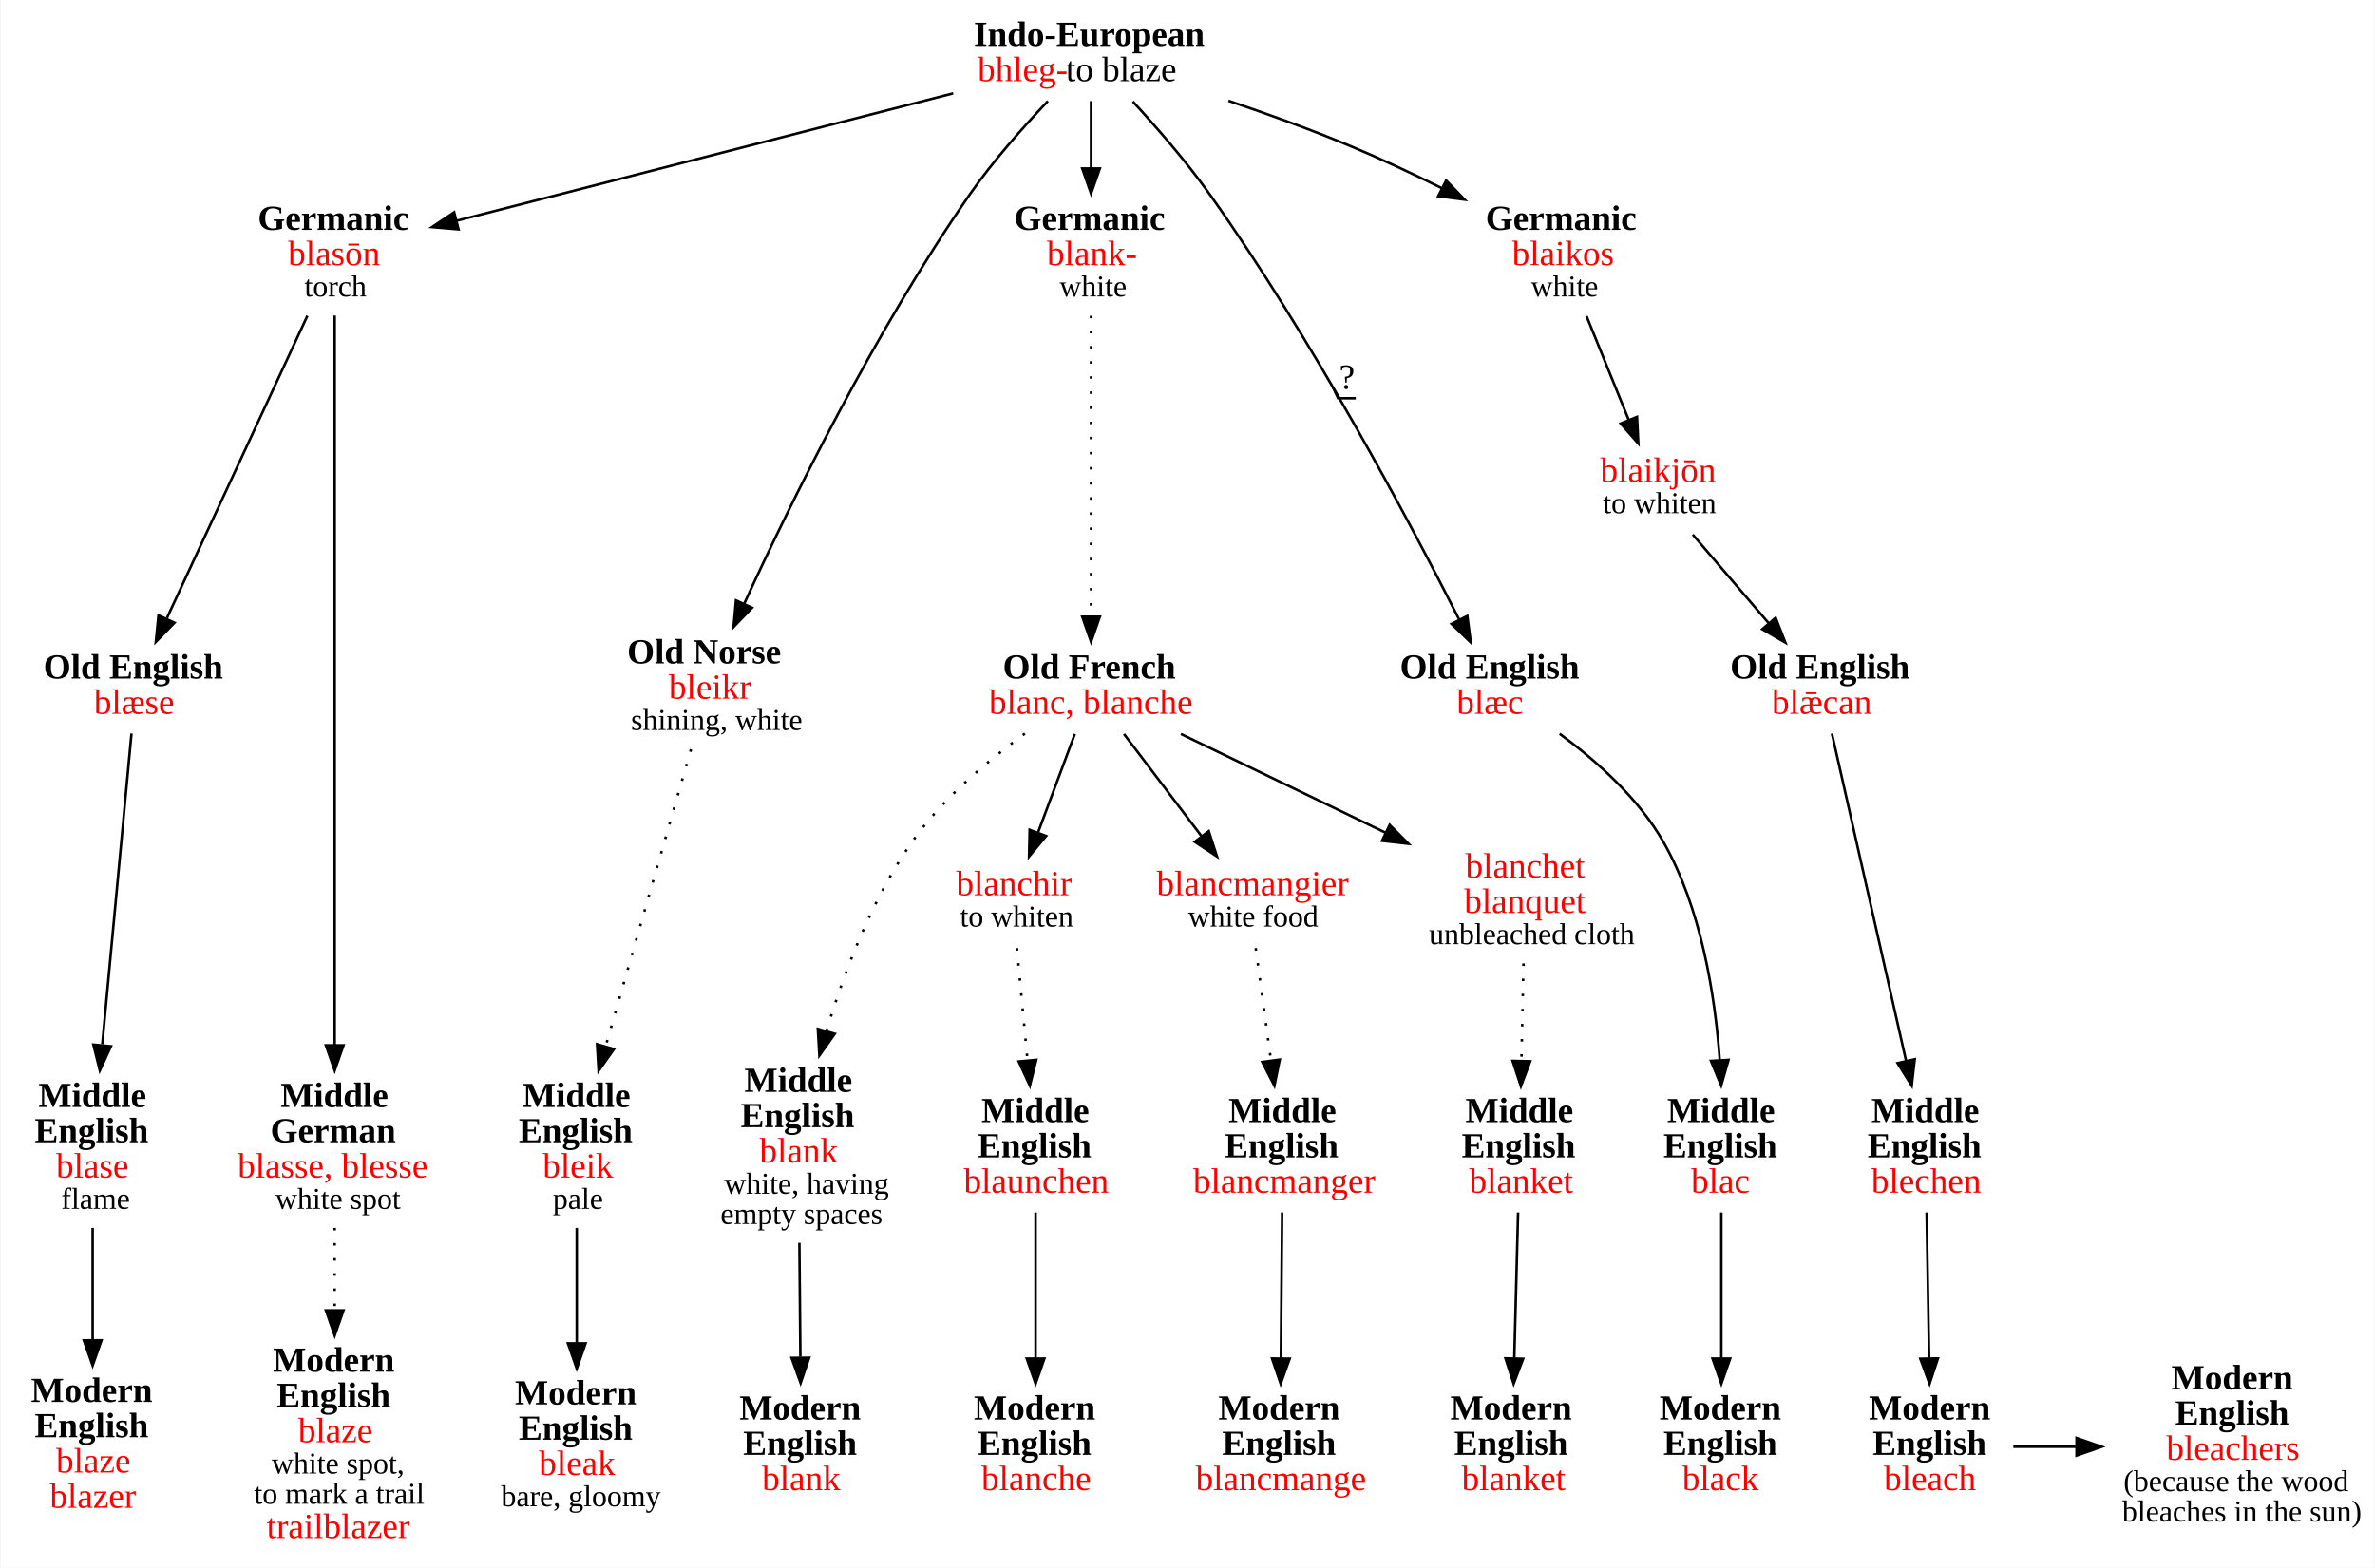
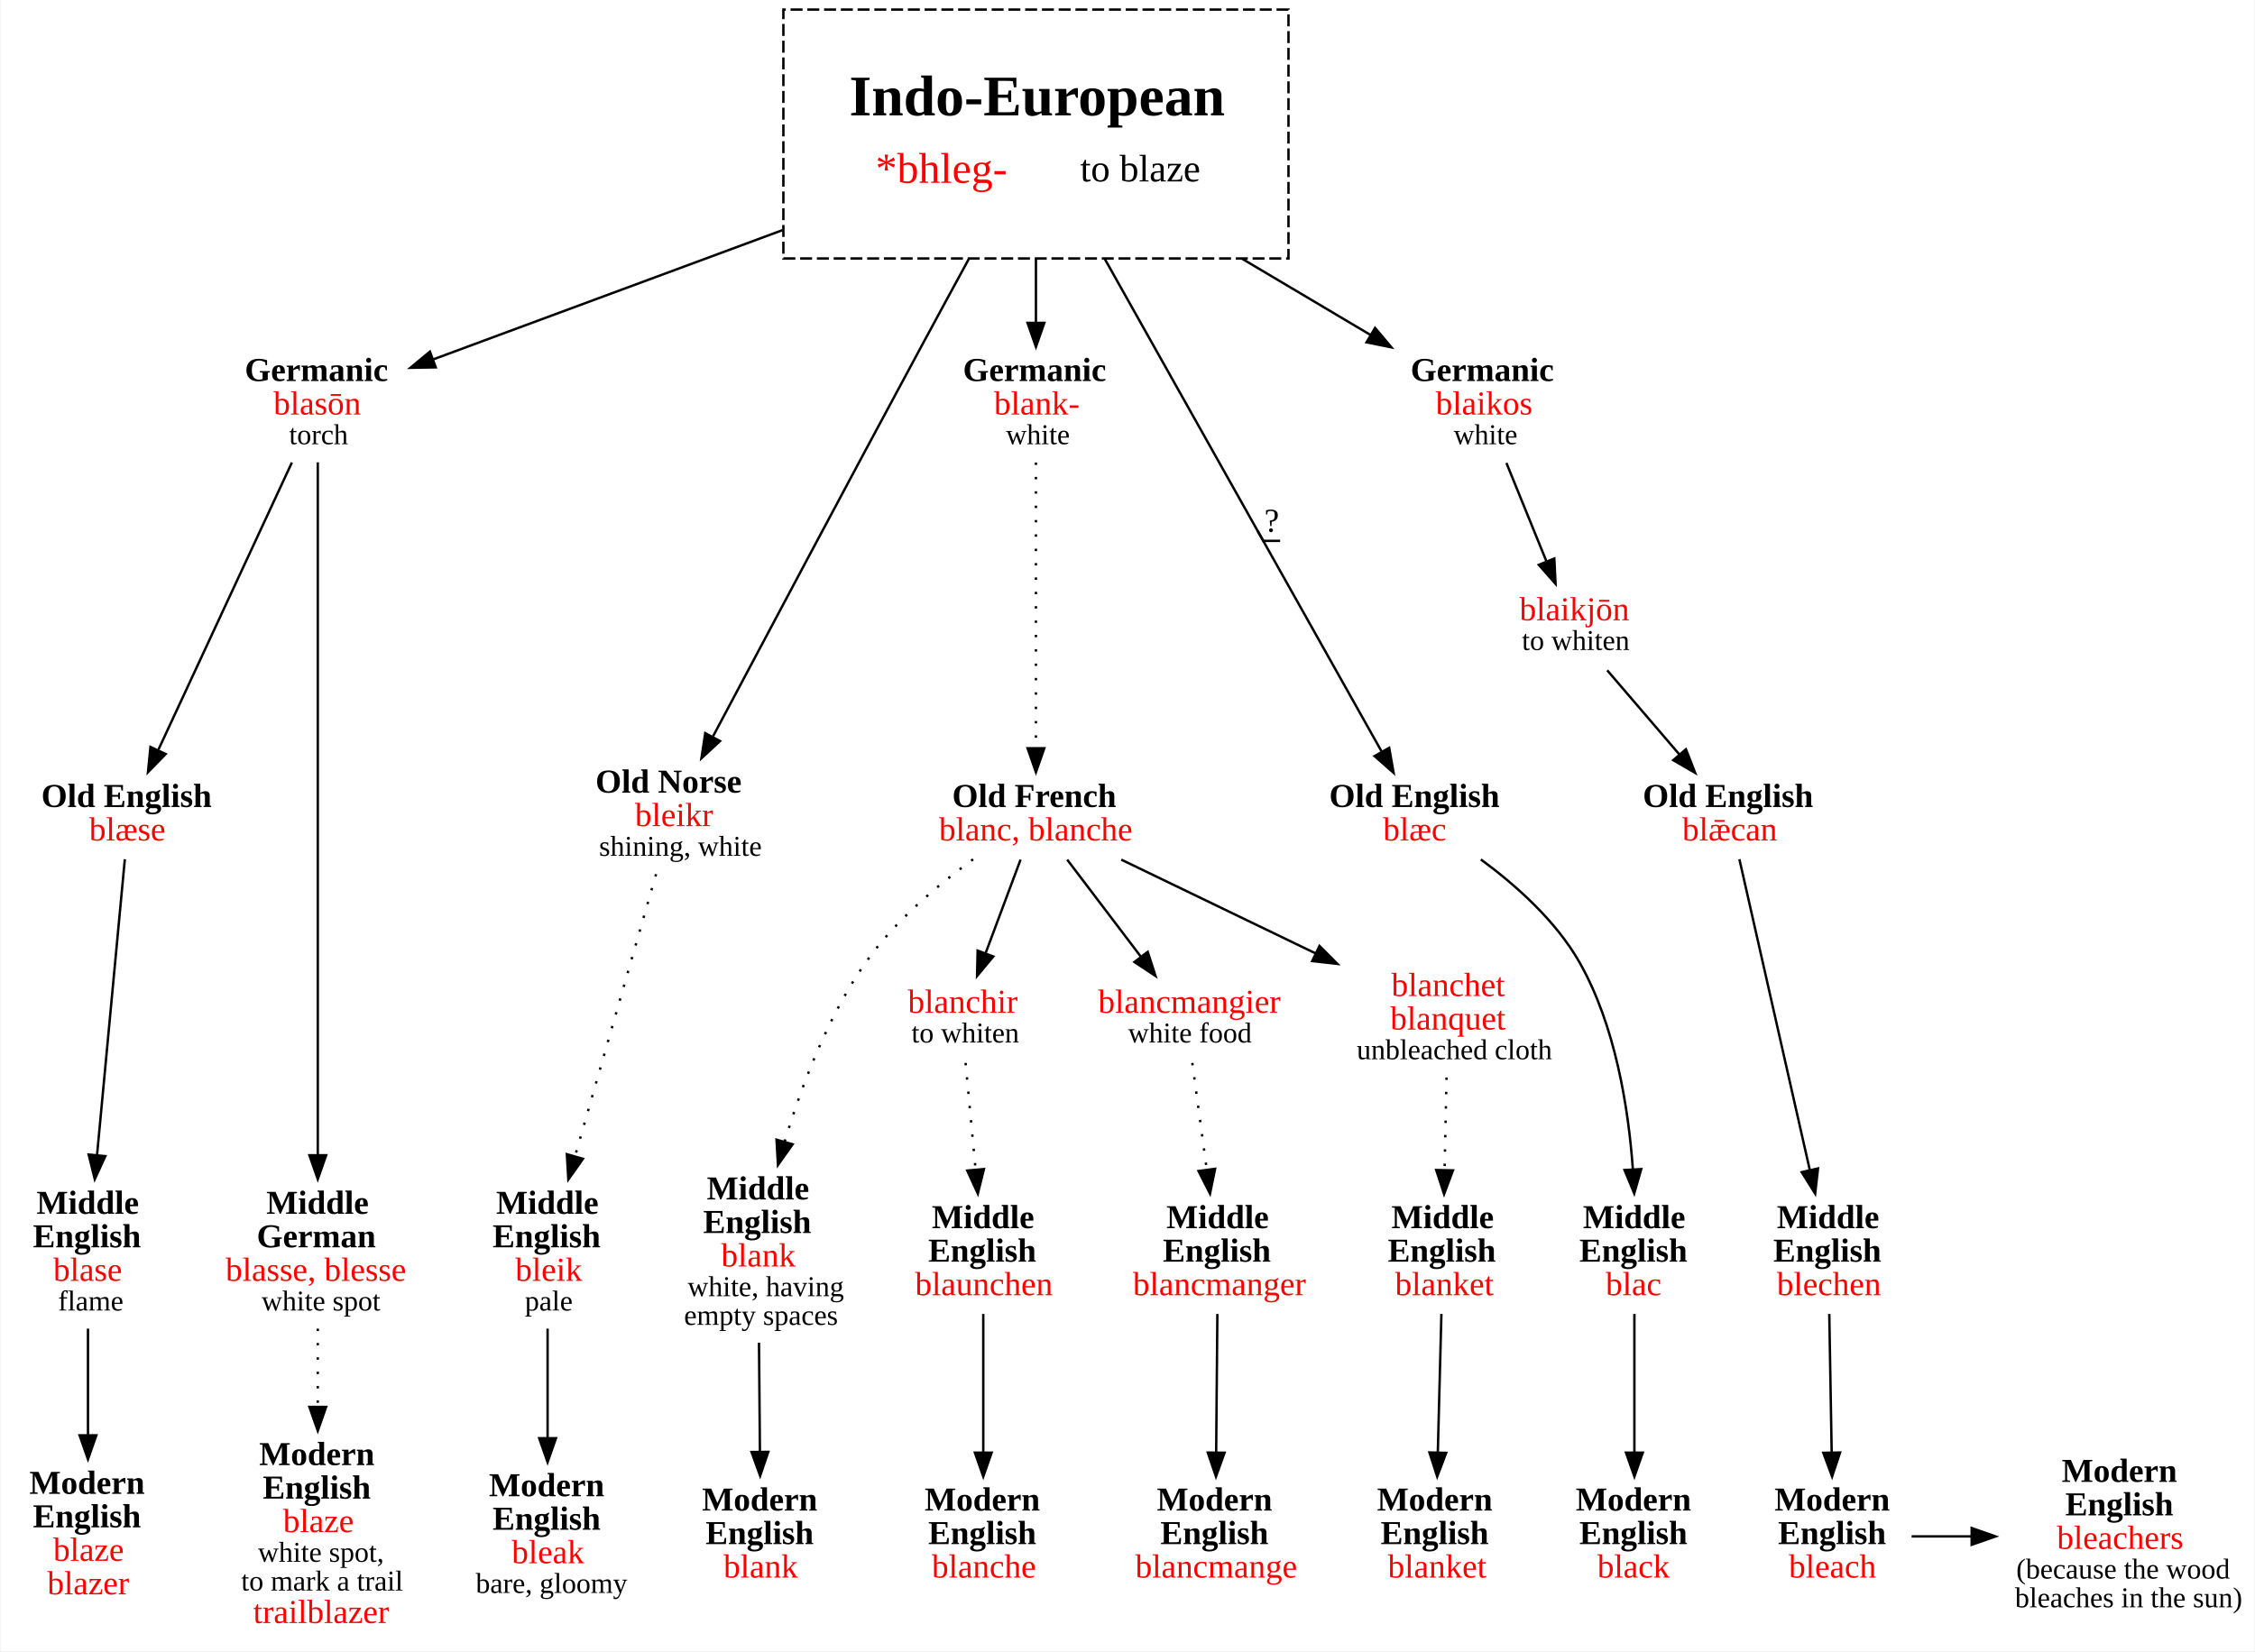
- <svg xmlns="http://www.w3.org/2000/svg" width="942pt" height="622pt" viewBox="0.00 0.00 941.50 622.00">
-   <g id="graph0" class="graph" transform="scale(1 1) rotate(0) translate(4 618)">
-     <polygon fill="white" stroke="transparent" points="-4,4 -4,-618 937.5,-618 937.5,4 -4,4" />
+ <svg xmlns="http://www.w3.org/2000/svg" xmlns:xlink="http://www.w3.org/1999/xlink" width="942pt" height="690pt" viewBox="0.00 0.00 941.50 690.00">
+   <g id="graph0" class="graph" transform="scale(1 1) rotate(0) translate(4 686)">
+     <polygon fill="white" stroke="transparent" points="-4,4 -4,-686 937.5,-686 937.5,4 -4,4" />
    <g id="node1" class="node">
-       <text text-anchor="start" x="382" y="-599.8" font-family="Times New Roman,serif" font-weight="bold" font-size="14.00">Indo-European</text>
-       <text text-anchor="start" x="383.5" y="-585.8" font-family="Times New Roman,serif" font-size="14.00" fill="red">bhleg-</text>
-       <text text-anchor="start" x="418.5" y="-585.8" font-family="Times New Roman,serif" font-size="14.00">   to blaze</text>
+       <g id="a_node1">
+         <a xlink:href="bhleg-burn0.svg" xlink:title="Indo-European &quot;*bhleg-&quot; to blaze">
+           <polygon fill="none" stroke="black" stroke-dasharray="5,2" points="534,-682 323,-682 323,-578 534,-578 534,-682" />
+           <text text-anchor="start" x="350.5" y="-637.8" font-family="Times New Roman,serif" font-weight="bold" font-size="24.00">Indo-European</text>
+           <text text-anchor="start" x="361.5" y="-609.6" font-family="Times New Roman,serif" font-size="18.00" fill="red">*bhleg-</text>
+           <text text-anchor="start" x="447" y="-610.2" font-family="Times New Roman,serif" font-size="16.00">to blaze</text>
+         </a>
+       </g>
    </g>
    <g id="node2" class="node">
      <text text-anchor="start" x="98" y="-526.8" font-family="Times New Roman,serif" font-weight="bold" font-size="14.00">Germanic</text>
      <text text-anchor="start" x="110" y="-512.8" font-family="Times New Roman,serif" font-size="14.00" fill="red">blasōn</text>
      <text text-anchor="start" x="116.5" y="-500.4" font-family="Times New Roman,serif" font-size="12.00">torch</text>
    </g>
    <g id="edge1" class="edge">
-       <path fill="none" stroke="black" d="M373.82,-580.97C317.62,-566.54 230.93,-544.29 177.06,-530.46" />
-       <polygon fill="black" stroke="black" points="177.63,-527 167.08,-527.9 175.89,-533.78 177.63,-527" />
+       <path fill="none" stroke="black" d="M322.73,-589.87C272.97,-571.45 216.07,-550.4 176.78,-535.86" />
+       <polygon fill="black" stroke="black" points="177.78,-532.5 167.18,-532.31 175.35,-539.07 177.78,-532.5" />
    </g>
    <g id="node8" class="node">
      <text text-anchor="start" x="244.5" y="-354.8" font-family="Times New Roman,serif" font-weight="bold" font-size="14.00">Old Norse</text>
      <text text-anchor="start" x="261" y="-340.8" font-family="Times New Roman,serif" font-size="14.00" fill="red">bleikr</text>
      <text text-anchor="start" x="246" y="-328.4" font-family="Times New Roman,serif" font-size="12.00">shining, white</text>
    </g>
    <g id="edge7" class="edge">
-       <path fill="none" stroke="black" d="M411.38,-577.88C401.68,-567.68 389.68,-554.18 380.5,-541 343.03,-487.19 309.23,-418.32 290.91,-378.47" />
-       <polygon fill="black" stroke="black" points="294.03,-376.88 286.7,-369.24 287.66,-379.79 294.03,-376.88" />
+       <path fill="none" stroke="black" d="M400.5,-577.86C393.92,-565.78 386.94,-552.95 380.5,-541 349.69,-483.87 314.19,-417.1 293.64,-378.37" />
+       <polygon fill="black" stroke="black" points="296.53,-376.35 288.76,-369.15 290.35,-379.63 296.53,-376.35" />
    </g>
    <g id="node11" class="node">
      <text text-anchor="start" x="398" y="-526.8" font-family="Times New Roman,serif" font-weight="bold" font-size="14.00">Germanic</text>
      <text text-anchor="start" x="411" y="-512.8" font-family="Times New Roman,serif" font-size="14.00" fill="red">blank-</text>
      <text text-anchor="start" x="416" y="-500.4" font-family="Times New Roman,serif" font-size="12.00">white</text>
    </g>
    <g id="edge10" class="edge">
-       <path fill="none" stroke="black" d="M428.5,-577.91C428.5,-570.06 428.5,-560.46 428.5,-551.27" />
-       <polygon fill="black" stroke="black" points="432,-551.17 428.5,-541.17 425,-551.17 432,-551.17" />
+       <path fill="none" stroke="black" d="M428.5,-577.72C428.5,-568.7 428.5,-559.52 428.5,-551.16" />
+       <polygon fill="black" stroke="black" points="432,-551.07 428.5,-541.07 425,-551.07 432,-551.07" />
    </g>
    <g id="node24" class="node">
      <text text-anchor="start" x="551" y="-348.8" font-family="Times New Roman,serif" font-weight="bold" font-size="14.00">Old English</text>
      <text text-anchor="start" x="573.5" y="-334.8" font-family="Times New Roman,serif" font-size="14.00" fill="red">blæc</text>
    </g>
    <g id="edge23" class="edge">
-       <path fill="none" stroke="black" d="M445.08,-577.72C454.52,-567.46 466.27,-553.96 475.5,-541 516.31,-483.68 555.17,-410.42 574.6,-372.07" />
-       <polygon fill="black" stroke="black" points="577.74,-373.61 579.11,-363.11 571.49,-370.47 577.74,-373.61" />
-       <text text-anchor="middle" x="530" y="-463.8" font-family="Times New Roman,serif" font-size="14.00">?</text>
-       <polyline fill="none" stroke="black" points="533.5,-460 526.5,-460 524.37,-464.49 " />
+       <path fill="none" stroke="black" d="M457.29,-577.75C491.37,-517.1 546.77,-418.49 572.94,-371.92" />
+       <polygon fill="black" stroke="black" points="576.07,-373.5 577.91,-363.06 569.96,-370.07 576.07,-373.5" />
+       <text text-anchor="middle" x="527" y="-463.8" font-family="Times New Roman,serif" font-size="14.00">?</text>
+       <polyline fill="none" stroke="black" points="530.5,-460 523.5,-460 521.08,-464.21 " />
    </g>
    <g id="node27" class="node">
      <text text-anchor="start" x="585" y="-526.8" font-family="Times New Roman,serif" font-weight="bold" font-size="14.00">Germanic</text>
      <text text-anchor="start" x="595.5" y="-512.8" font-family="Times New Roman,serif" font-size="14.00" fill="red">blaikos</text>
      <text text-anchor="start" x="603" y="-500.4" font-family="Times New Roman,serif" font-size="12.00">white</text>
    </g>
    <g id="edge26" class="edge">
-       <path fill="none" stroke="black" d="M483.01,-578.02C498.81,-572.68 515.99,-566.48 531.5,-560 543.37,-555.04 555.91,-549.15 567.57,-543.37" />
-       <polygon fill="black" stroke="black" points="569.34,-546.4 576.7,-538.78 566.19,-540.14 569.34,-546.4" />
+       <path fill="none" stroke="black" d="M514.61,-577.89C533.05,-566.94 551.88,-555.77 568.2,-546.08" />
+       <polygon fill="black" stroke="black" points="570.17,-548.98 576.99,-540.86 566.6,-542.96 570.17,-548.98" />
    </g>
    <g id="node3" class="node">
      <text text-anchor="start" x="13" y="-348.8" font-family="Times New Roman,serif" font-weight="bold" font-size="14.00">Old English</text>
      <text text-anchor="start" x="33" y="-334.8" font-family="Times New Roman,serif" font-size="14.00" fill="red">blæse</text>
    </g>
    <g id="edge2" class="edge">
      <path fill="none" stroke="black" d="M117.68,-492.72C103.13,-461.4 77.31,-405.84 61.96,-372.81" />
      <polygon fill="black" stroke="black" points="64.95,-370.93 57.56,-363.34 58.6,-373.88 64.95,-370.93" />
    </g>
    <g id="node6" class="node">
      <text text-anchor="start" x="107" y="-178.8" font-family="Times New Roman,serif" font-weight="bold" font-size="14.00">Middle</text>
      <text text-anchor="start" x="103" y="-164.8" font-family="Times New Roman,serif" font-weight="bold" font-size="14.00">German</text>
      <text text-anchor="start" x="90" y="-150.8" font-family="Times New Roman,serif" font-size="14.00" fill="red">blasse, blesse</text>
      <text text-anchor="start" x="105" y="-138.4" font-family="Times New Roman,serif" font-size="12.00">white spot</text>
    </g>
    <g id="edge5" class="edge">
      <path fill="none" stroke="black" d="M128.5,-492.81C128.5,-474.42 128.5,-448.07 128.5,-425 128.5,-425 128.5,-425 128.5,-259 128.5,-240.78 128.5,-220.62 128.5,-203.49" />
      <polygon fill="black" stroke="black" points="132,-203.27 128.5,-193.27 125,-203.27 132,-203.27" />
    </g>
    <g id="node4" class="node">
      <text text-anchor="start" x="11" y="-178.8" font-family="Times New Roman,serif" font-weight="bold" font-size="14.00">Middle</text>
      <text text-anchor="start" x="9.5" y="-164.8" font-family="Times New Roman,serif" font-weight="bold" font-size="14.00">English</text>
      <text text-anchor="start" x="18" y="-150.8" font-family="Times New Roman,serif" font-size="14.00" fill="red">blase</text>
      <text text-anchor="start" x="20" y="-138.4" font-family="Times New Roman,serif" font-size="12.00">flame</text>
    </g>
    <g id="edge3" class="edge">
      <path fill="none" stroke="black" d="M47.9,-326.97C45.27,-298.98 39.96,-242.48 36.32,-203.7" />
      <polygon fill="black" stroke="black" points="39.76,-202.9 35.34,-193.27 32.79,-203.55 39.76,-202.9" />
    </g>
    <g id="node5" class="node">
      <text text-anchor="start" x="8" y="-61.8" font-family="Times New Roman,serif" font-weight="bold" font-size="14.00">Modern</text>
      <text text-anchor="start" x="9.5" y="-47.8" font-family="Times New Roman,serif" font-weight="bold" font-size="14.00">English</text>
      <text text-anchor="start" x="18" y="-33.8" font-family="Times New Roman,serif" font-size="14.00" fill="red">blaze</text>
      <text text-anchor="start" x="15.5" y="-19.8" font-family="Times New Roman,serif" font-size="14.00" fill="red">blazer</text>
    </g>
    <g id="edge4" class="edge">
      <path fill="none" stroke="black" d="M32.5,-130.83C32.5,-117.32 32.5,-101.18 32.5,-86.56" />
      <polygon fill="black" stroke="black" points="36,-86.24 32.5,-76.24 29,-86.24 36,-86.24" />
    </g>
    <g id="node7" class="node">
      <text text-anchor="start" x="104" y="-73.8" font-family="Times New Roman,serif" font-weight="bold" font-size="14.00">Modern</text>
      <text text-anchor="start" x="105.5" y="-59.8" font-family="Times New Roman,serif" font-weight="bold" font-size="14.00">English</text>
      <text text-anchor="start" x="114" y="-45.8" font-family="Times New Roman,serif" font-size="14.00" fill="red">blaze</text>
      <text text-anchor="start" x="103.5" y="-33.4" font-family="Times New Roman,serif" font-size="12.00">white spot,</text>
      <text text-anchor="start" x="96.5" y="-21.4" font-family="Times New Roman,serif" font-size="12.00">to mark a trail</text>
      <text text-anchor="start" x="101.5" y="-7.8" font-family="Times New Roman,serif" font-size="14.00" fill="red">trailblazer</text>
    </g>
    <g id="edge6" class="edge">
      <path fill="none" stroke="black" stroke-dasharray="1,5" d="M128.5,-130.83C128.5,-120.85 128.5,-109.45 128.5,-98.27" />
      <polygon fill="black" stroke="black" points="132,-98.13 128.5,-88.13 125,-98.13 132,-98.13" />
    </g>
    <g id="node9" class="node">
      <text text-anchor="start" x="203" y="-178.8" font-family="Times New Roman,serif" font-weight="bold" font-size="14.00">Middle</text>
      <text text-anchor="start" x="201.5" y="-164.8" font-family="Times New Roman,serif" font-weight="bold" font-size="14.00">English</text>
      <text text-anchor="start" x="211" y="-150.8" font-family="Times New Roman,serif" font-size="14.00" fill="red">bleik</text>
      <text text-anchor="start" x="215" y="-138.4" font-family="Times New Roman,serif" font-size="12.00">pale</text>
    </g>
    <g id="edge8" class="edge">
      <path fill="none" stroke="black" stroke-dasharray="1,5" d="M269.81,-320.71C261.26,-290.95 246.33,-238.97 235.95,-202.86" />
      <polygon fill="black" stroke="black" points="239.28,-201.77 233.16,-193.13 232.55,-203.71 239.28,-201.77" />
    </g>
    <g id="node10" class="node">
      <text text-anchor="start" x="200" y="-60.8" font-family="Times New Roman,serif" font-weight="bold" font-size="14.00">Modern</text>
      <text text-anchor="start" x="201.5" y="-46.8" font-family="Times New Roman,serif" font-weight="bold" font-size="14.00">English</text>
      <text text-anchor="start" x="209.5" y="-32.8" font-family="Times New Roman,serif" font-size="14.00" fill="red">bleak</text>
      <text text-anchor="start" x="194.5" y="-20.4" font-family="Times New Roman,serif" font-size="12.00">bare, gloomy</text>
    </g>
    <g id="edge9" class="edge">
      <path fill="none" stroke="black" d="M224.5,-130.83C224.5,-116.86 224.5,-100.08 224.5,-85.07" />
      <polygon fill="black" stroke="black" points="228,-85.02 224.5,-75.02 221,-85.02 228,-85.02" />
    </g>
    <g id="node12" class="node">
      <text text-anchor="start" x="393.5" y="-348.8" font-family="Times New Roman,serif" font-weight="bold" font-size="14.00">Old French</text>
      <text text-anchor="start" x="388" y="-334.8" font-family="Times New Roman,serif" font-size="14.00" fill="red">blanc, blanche</text>
    </g>
    <g id="edge11" class="edge">
      <path fill="none" stroke="black" stroke-dasharray="1,5" d="M428.5,-492.72C428.5,-461.67 428.5,-406.79 428.5,-373.67" />
      <polygon fill="black" stroke="black" points="432,-373.34 428.5,-363.34 425,-373.34 432,-373.34" />
    </g>
    <g id="node13" class="node">
      <text text-anchor="start" x="291" y="-184.8" font-family="Times New Roman,serif" font-weight="bold" font-size="14.00">Middle</text>
      <text text-anchor="start" x="289.5" y="-170.8" font-family="Times New Roman,serif" font-weight="bold" font-size="14.00">English</text>
      <text text-anchor="start" x="297" y="-156.8" font-family="Times New Roman,serif" font-size="14.00" fill="red">blank</text>
      <text text-anchor="start" x="283" y="-144.4" font-family="Times New Roman,serif" font-size="12.00">white, having</text>
      <text text-anchor="start" x="281.5" y="-132.4" font-family="Times New Roman,serif" font-size="12.00">empty spaces</text>
    </g>
    <g id="edge12" class="edge">
      <path fill="none" stroke="black" stroke-dasharray="1,5" d="M402.25,-326.93C387.41,-316.13 369.47,-301.03 357.5,-284 341.71,-261.54 330.73,-232.87 323.57,-209.07" />
      <polygon fill="black" stroke="black" points="326.86,-207.85 320.73,-199.2 320.13,-209.78 326.86,-207.85" />
    </g>
    <g id="node15" class="node">
      <text text-anchor="start" x="375" y="-262.8" font-family="Times New Roman,serif" font-size="14.00" fill="red">blanchir</text>
      <text text-anchor="start" x="376.5" y="-250.4" font-family="Times New Roman,serif" font-size="12.00">to whiten</text>
    </g>
    <g id="edge14" class="edge">
      <path fill="none" stroke="black" d="M422.08,-326.8C417.88,-315.56 412.31,-300.65 407.53,-287.86" />
      <polygon fill="black" stroke="black" points="410.69,-286.32 403.91,-278.18 404.14,-288.77 410.69,-286.32" />
    </g>
    <g id="node18" class="node">
      <text text-anchor="start" x="454.5" y="-262.8" font-family="Times New Roman,serif" font-size="14.00" fill="red">blancmangier</text>
      <text text-anchor="start" x="467" y="-250.4" font-family="Times New Roman,serif" font-size="12.00">white food</text>
    </g>
    <g id="edge17" class="edge">
      <path fill="none" stroke="black" d="M441.55,-326.8C450.42,-315.12 462.31,-299.46 472.25,-286.35" />
      <polygon fill="black" stroke="black" points="475.2,-288.26 478.46,-278.18 469.63,-284.02 475.2,-288.26" />
    </g>
    <g id="node21" class="node">
      <text text-anchor="start" x="577" y="-269.8" font-family="Times New Roman,serif" font-size="14.00" fill="red">blanchet</text>
      <text text-anchor="start" x="576.5" y="-255.8" font-family="Times New Roman,serif" font-size="14.00" fill="red">blanquet</text>
      <text text-anchor="start" x="562.5" y="-243.4" font-family="Times New Roman,serif" font-size="12.00">unbleached cloth</text>
    </g>
    <g id="edge20" class="edge">
      <path fill="none" stroke="black" d="M464.14,-326.8C487.55,-315.5 518.65,-300.5 545.24,-287.66" />
      <polygon fill="black" stroke="black" points="546.95,-290.73 554.44,-283.23 543.91,-284.42 546.95,-290.73" />
    </g>
    <g id="node14" class="node">
      <text text-anchor="start" x="289" y="-54.8" font-family="Times New Roman,serif" font-weight="bold" font-size="14.00">Modern</text>
      <text text-anchor="start" x="290.5" y="-40.8" font-family="Times New Roman,serif" font-weight="bold" font-size="14.00">English</text>
      <text text-anchor="start" x="298" y="-26.8" font-family="Times New Roman,serif" font-size="14.00" fill="red">blank</text>
    </g>
    <g id="edge13" class="edge">
      <path fill="none" stroke="black" d="M312.81,-124.93C312.94,-110.52 313.08,-93.98 313.2,-79.7" />
      <polygon fill="black" stroke="black" points="316.7,-79.33 313.29,-69.3 309.7,-79.27 316.7,-79.33" />
    </g>
    <g id="node16" class="node">
      <text text-anchor="start" x="385" y="-172.8" font-family="Times New Roman,serif" font-weight="bold" font-size="14.00">Middle</text>
      <text text-anchor="start" x="383.5" y="-158.8" font-family="Times New Roman,serif" font-weight="bold" font-size="14.00">English</text>
      <text text-anchor="start" x="378" y="-144.8" font-family="Times New Roman,serif" font-size="14.00" fill="red">blaunchen</text>
    </g>
    <g id="edge15" class="edge">
      <path fill="none" stroke="black" stroke-dasharray="1,5" d="M399.11,-241.84C400.27,-229.48 401.87,-212.39 403.29,-197.29" />
      <polygon fill="black" stroke="black" points="406.78,-197.51 404.23,-187.23 399.81,-196.86 406.78,-197.51" />
    </g>
    <g id="node17" class="node">
      <text text-anchor="start" x="382" y="-54.8" font-family="Times New Roman,serif" font-weight="bold" font-size="14.00">Modern</text>
      <text text-anchor="start" x="383.5" y="-40.8" font-family="Times New Roman,serif" font-weight="bold" font-size="14.00">English</text>
      <text text-anchor="start" x="385" y="-26.8" font-family="Times New Roman,serif" font-size="14.00" fill="red">blanche</text>
    </g>
    <g id="edge16" class="edge">
      <path fill="none" stroke="black" d="M406.5,-136.96C406.5,-120.24 406.5,-97.71 406.5,-79.13" />
      <polygon fill="black" stroke="black" points="410,-79 406.5,-69 403,-79 410,-79" />
    </g>
    <g id="node19" class="node">
      <text text-anchor="start" x="483" y="-172.8" font-family="Times New Roman,serif" font-weight="bold" font-size="14.00">Middle</text>
      <text text-anchor="start" x="481.5" y="-158.8" font-family="Times New Roman,serif" font-weight="bold" font-size="14.00">English</text>
      <text text-anchor="start" x="469" y="-144.8" font-family="Times New Roman,serif" font-size="14.00" fill="red">blancmanger</text>
    </g>
    <g id="edge18" class="edge">
      <path fill="none" stroke="black" stroke-dasharray="1,5" d="M493.82,-241.84C495.5,-229.48 497.81,-212.39 499.86,-197.29" />
      <polygon fill="black" stroke="black" points="503.35,-197.61 501.22,-187.23 496.41,-196.67 503.35,-197.61" />
    </g>
    <g id="node20" class="node">
      <text text-anchor="start" x="479" y="-54.8" font-family="Times New Roman,serif" font-weight="bold" font-size="14.00">Modern</text>
      <text text-anchor="start" x="480.5" y="-40.8" font-family="Times New Roman,serif" font-weight="bold" font-size="14.00">English</text>
      <text text-anchor="start" x="470" y="-26.8" font-family="Times New Roman,serif" font-size="14.00" fill="red">blancmange</text>
    </g>
    <g id="edge19" class="edge">
      <path fill="none" stroke="black" d="M504.29,-136.96C504.15,-120.24 503.95,-97.71 503.79,-79.13" />
      <polygon fill="black" stroke="black" points="507.29,-78.97 503.71,-69 500.29,-79.03 507.29,-78.97" />
    </g>
    <g id="node22" class="node">
      <text text-anchor="start" x="577" y="-172.8" font-family="Times New Roman,serif" font-weight="bold" font-size="14.00">Middle</text>
      <text text-anchor="start" x="575.5" y="-158.8" font-family="Times New Roman,serif" font-weight="bold" font-size="14.00">English</text>
      <text text-anchor="start" x="578.5" y="-144.8" font-family="Times New Roman,serif" font-size="14.00" fill="red">blanket</text>
    </g>
    <g id="edge21" class="edge">
      <path fill="none" stroke="black" stroke-dasharray="1,5" d="M600.02,-235.76C599.78,-224.23 599.48,-210.07 599.21,-197.32" />
      <polygon fill="black" stroke="black" points="602.71,-196.95 599,-187.03 595.71,-197.1 602.71,-196.95" />
    </g>
    <g id="node23" class="node">
      <text text-anchor="start" x="571" y="-54.8" font-family="Times New Roman,serif" font-weight="bold" font-size="14.00">Modern</text>
      <text text-anchor="start" x="572.5" y="-40.8" font-family="Times New Roman,serif" font-weight="bold" font-size="14.00">English</text>
      <text text-anchor="start" x="575.5" y="-26.8" font-family="Times New Roman,serif" font-size="14.00" fill="red">blanket</text>
    </g>
    <g id="edge22" class="edge">
      <path fill="none" stroke="black" d="M597.88,-136.96C597.45,-120.24 596.86,-97.71 596.38,-79.13" />
      <polygon fill="black" stroke="black" points="599.88,-78.91 596.12,-69 592.88,-79.09 599.88,-78.91" />
    </g>
    <g id="node25" class="node">
      <text text-anchor="start" x="657" y="-172.8" font-family="Times New Roman,serif" font-weight="bold" font-size="14.00">Middle</text>
      <text text-anchor="start" x="655.5" y="-158.8" font-family="Times New Roman,serif" font-weight="bold" font-size="14.00">English</text>
      <text text-anchor="start" x="666.5" y="-144.8" font-family="Times New Roman,serif" font-size="14.00" fill="red">blac</text>
    </g>
    <g id="edge24" class="edge">
      <path fill="none" stroke="black" d="M614.36,-326.88C628.79,-316.28 645.6,-301.37 655.5,-284 670.6,-257.5 676.01,-222.97 677.85,-197.58" />
      <polygon fill="black" stroke="black" points="681.36,-197.5 678.43,-187.31 674.37,-197.1 681.36,-197.5" />
    </g>
    <g id="node26" class="node">
      <text text-anchor="start" x="654" y="-54.8" font-family="Times New Roman,serif" font-weight="bold" font-size="14.00">Modern</text>
      <text text-anchor="start" x="655.5" y="-40.8" font-family="Times New Roman,serif" font-weight="bold" font-size="14.00">English</text>
      <text text-anchor="start" x="663" y="-26.8" font-family="Times New Roman,serif" font-size="14.00" fill="red">black</text>
    </g>
    <g id="edge25" class="edge">
      <path fill="none" stroke="black" d="M678.5,-136.96C678.5,-120.24 678.5,-97.71 678.5,-79.13" />
      <polygon fill="black" stroke="black" points="682,-79 678.5,-69 675,-79 682,-79" />
    </g>
    <g id="node28" class="node">
      <text text-anchor="start" x="630.5" y="-426.8" font-family="Times New Roman,serif" font-size="14.00" fill="red">blaikjōn</text>
      <text text-anchor="start" x="631.5" y="-414.4" font-family="Times New Roman,serif" font-size="12.00">to whiten</text>
    </g>
    <g id="edge27" class="edge">
      <path fill="none" stroke="black" d="M625.03,-492.57C630.15,-479.98 636.48,-464.41 641.77,-451.4" />
      <polygon fill="black" stroke="black" points="645.05,-452.61 645.57,-442.03 638.57,-449.98 645.05,-452.61" />
    </g>
    <g id="node29" class="node">
      <text text-anchor="start" x="682" y="-348.8" font-family="Times New Roman,serif" font-weight="bold" font-size="14.00">Old English</text>
      <text text-anchor="start" x="698.5" y="-334.8" font-family="Times New Roman,serif" font-size="14.00" fill="red">blǣcan</text>
    </g>
    <g id="edge28" class="edge">
      <path fill="none" stroke="black" d="M667.15,-405.91C676.03,-395.54 687.52,-382.14 697.38,-370.64" />
      <polygon fill="black" stroke="black" points="700.04,-372.91 703.89,-363.04 694.73,-368.36 700.04,-372.91" />
    </g>
    <g id="node30" class="node">
      <text text-anchor="start" x="738" y="-172.8" font-family="Times New Roman,serif" font-weight="bold" font-size="14.00">Middle</text>
      <text text-anchor="start" x="736.5" y="-158.8" font-family="Times New Roman,serif" font-weight="bold" font-size="14.00">English</text>
      <text text-anchor="start" x="738" y="-144.8" font-family="Times New Roman,serif" font-size="14.00" fill="red">blechen</text>
    </g>
    <g id="edge29" class="edge">
      <path fill="none" stroke="black" d="M722.36,-326.97C729.07,-297.32 743.03,-235.7 751.79,-197.02" />
      <polygon fill="black" stroke="black" points="755.21,-197.76 754.01,-187.23 748.39,-196.21 755.21,-197.76" />
    </g>
    <g id="node31" class="node">
      <text text-anchor="start" x="737" y="-54.8" font-family="Times New Roman,serif" font-weight="bold" font-size="14.00">Modern</text>
      <text text-anchor="start" x="738.5" y="-40.8" font-family="Times New Roman,serif" font-weight="bold" font-size="14.00">English</text>
      <text text-anchor="start" x="743" y="-26.8" font-family="Times New Roman,serif" font-size="14.00" fill="red">bleach</text>
    </g>
    <g id="edge30" class="edge">
      <path fill="none" stroke="black" d="M759.91,-136.96C760.2,-120.24 760.59,-97.71 760.91,-79.13" />
      <polygon fill="black" stroke="black" points="764.41,-79.06 761.09,-69 757.41,-78.94 764.41,-79.06" />
    </g>
    <g id="node32" class="node">
      <text text-anchor="start" x="857" y="-66.8" font-family="Times New Roman,serif" font-weight="bold" font-size="14.00">Modern</text>
      <text text-anchor="start" x="858.5" y="-52.8" font-family="Times New Roman,serif" font-weight="bold" font-size="14.00">English</text>
      <text text-anchor="start" x="855" y="-38.8" font-family="Times New Roman,serif" font-size="14.00" fill="red">bleachers</text>
      <text text-anchor="start" x="838" y="-26.4" font-family="Times New Roman,serif" font-size="12.00">(because the wood</text>
      <text text-anchor="start" x="837.5" y="-14.4" font-family="Times New Roman,serif" font-size="12.00">bleaches in the sun)</text>
    </g>
    <g id="edge31" class="edge">
      <path fill="none" stroke="black" d="M794.31,-44C802.63,-44 810.94,-44 819.25,-44" />
      <polygon fill="black" stroke="black" points="819.39,-47.5 829.39,-44 819.39,-40.5 819.39,-47.5" />
    </g>
  </g>
</svg>
